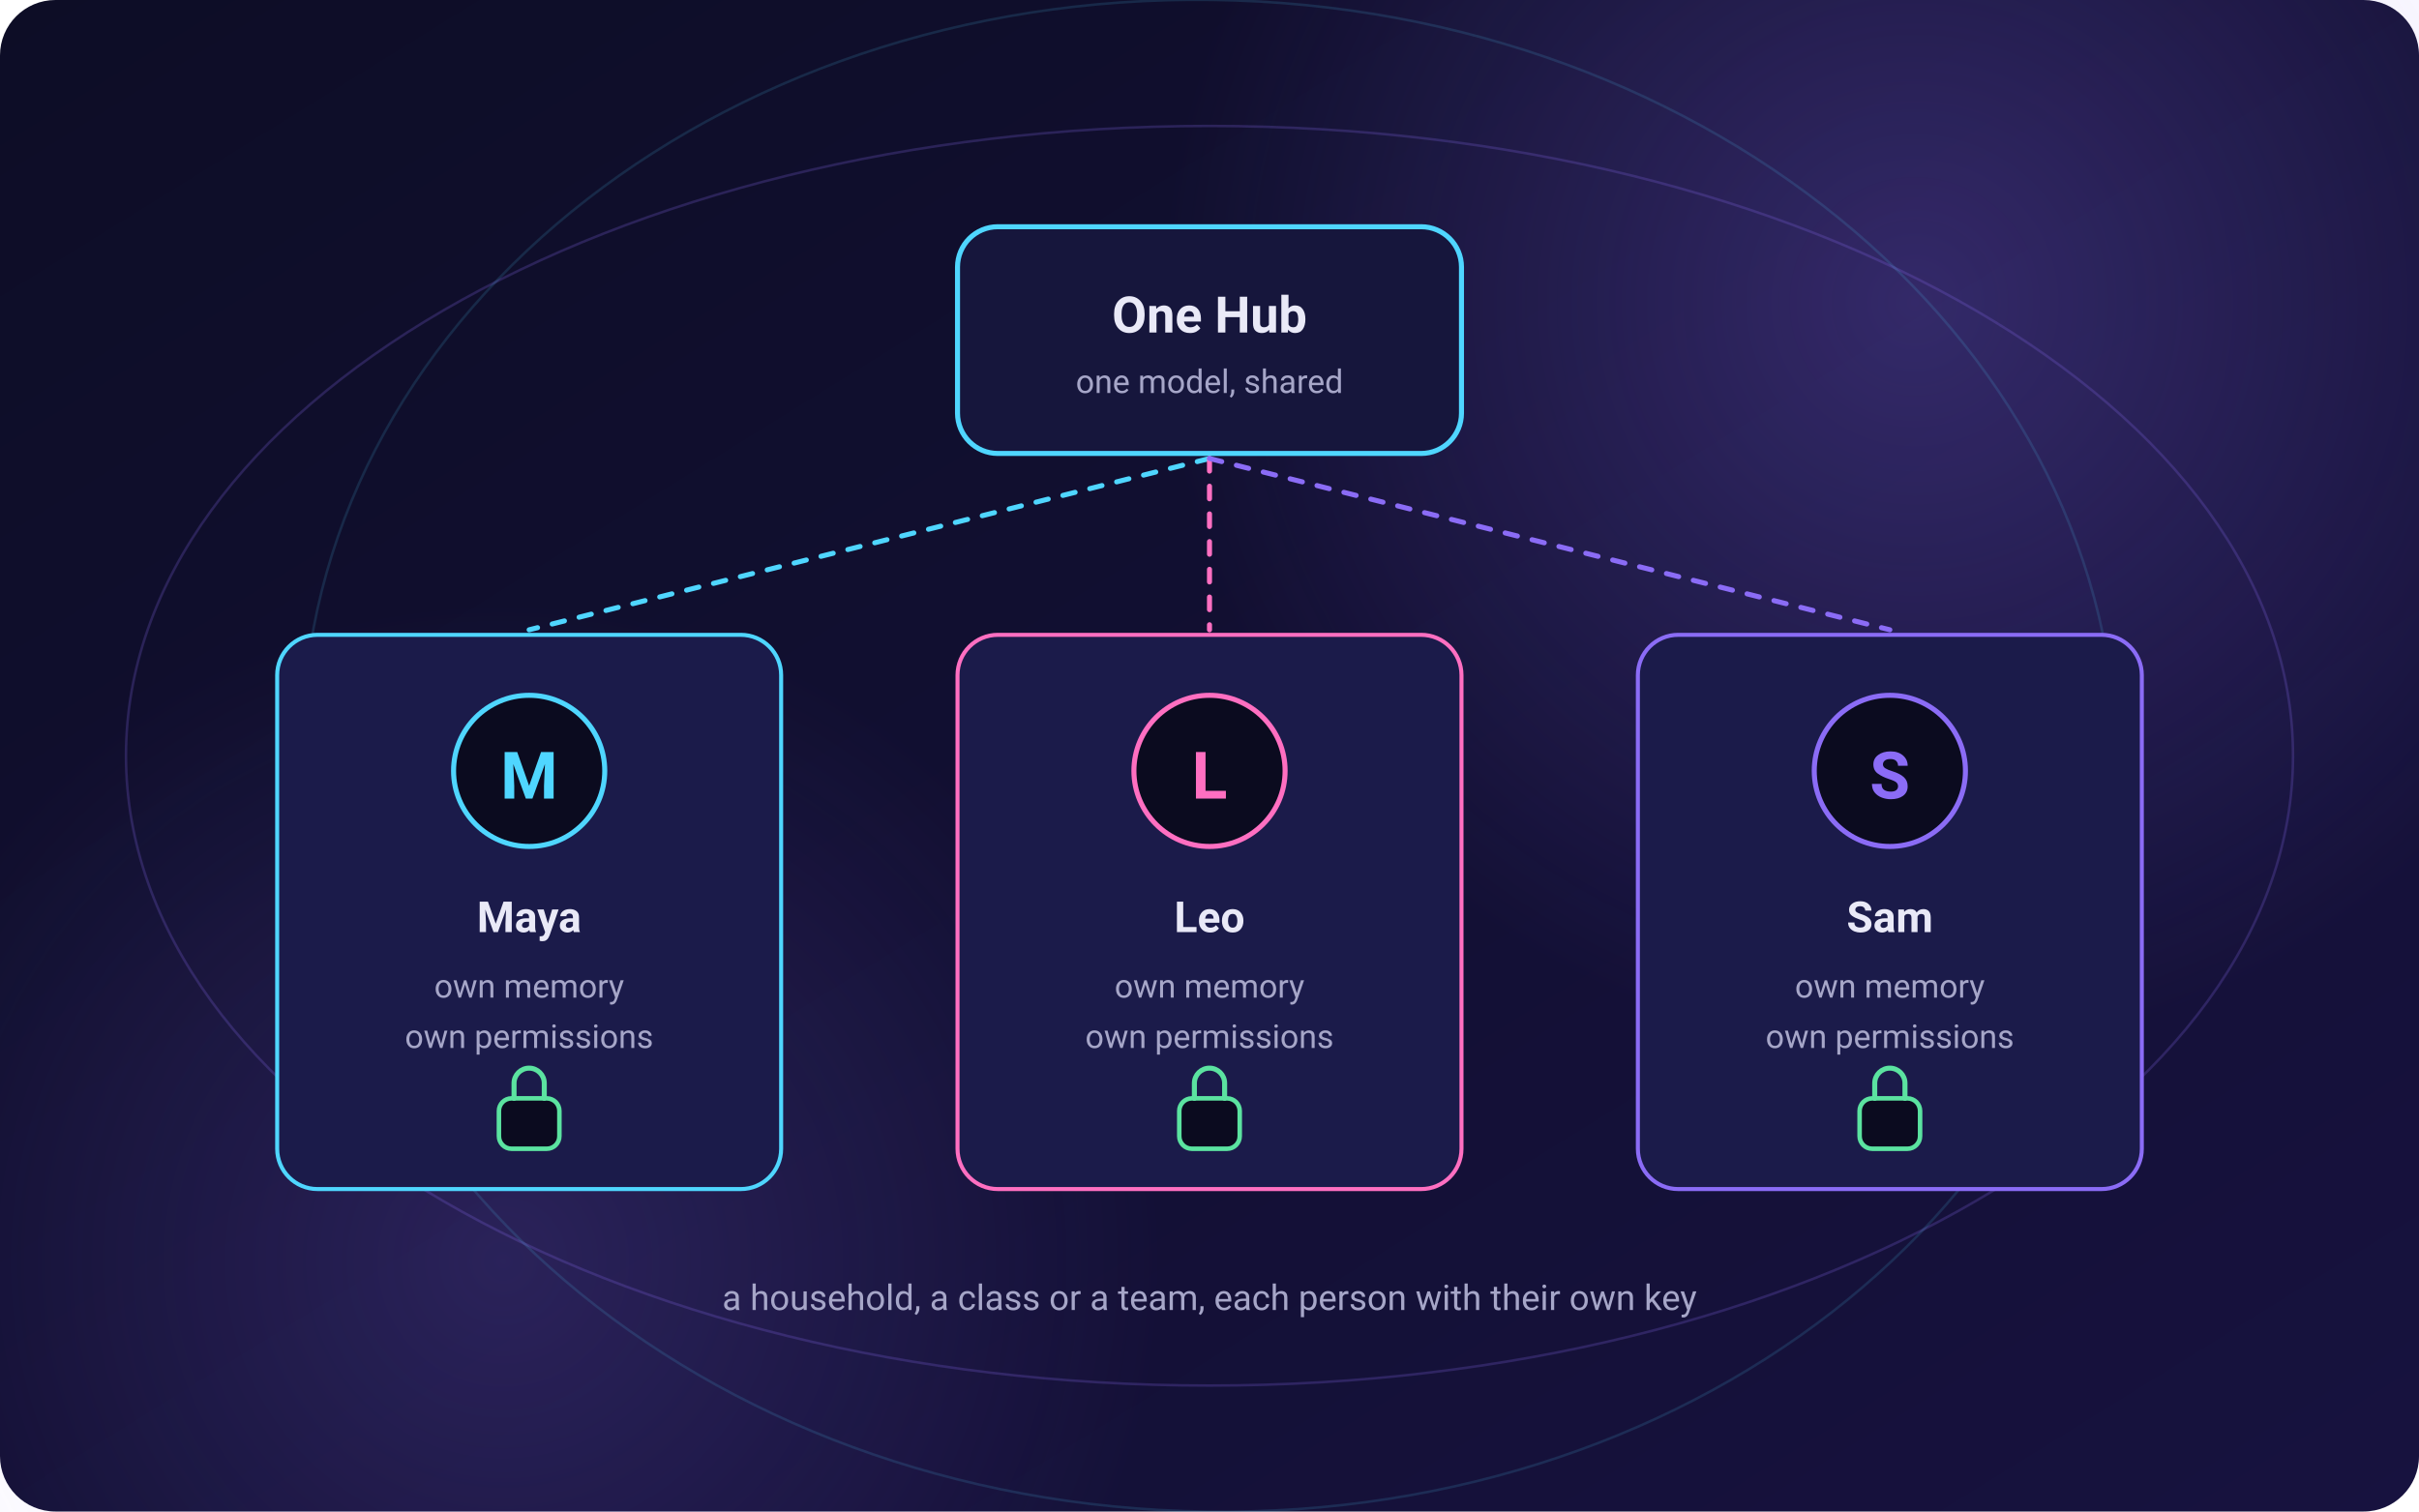
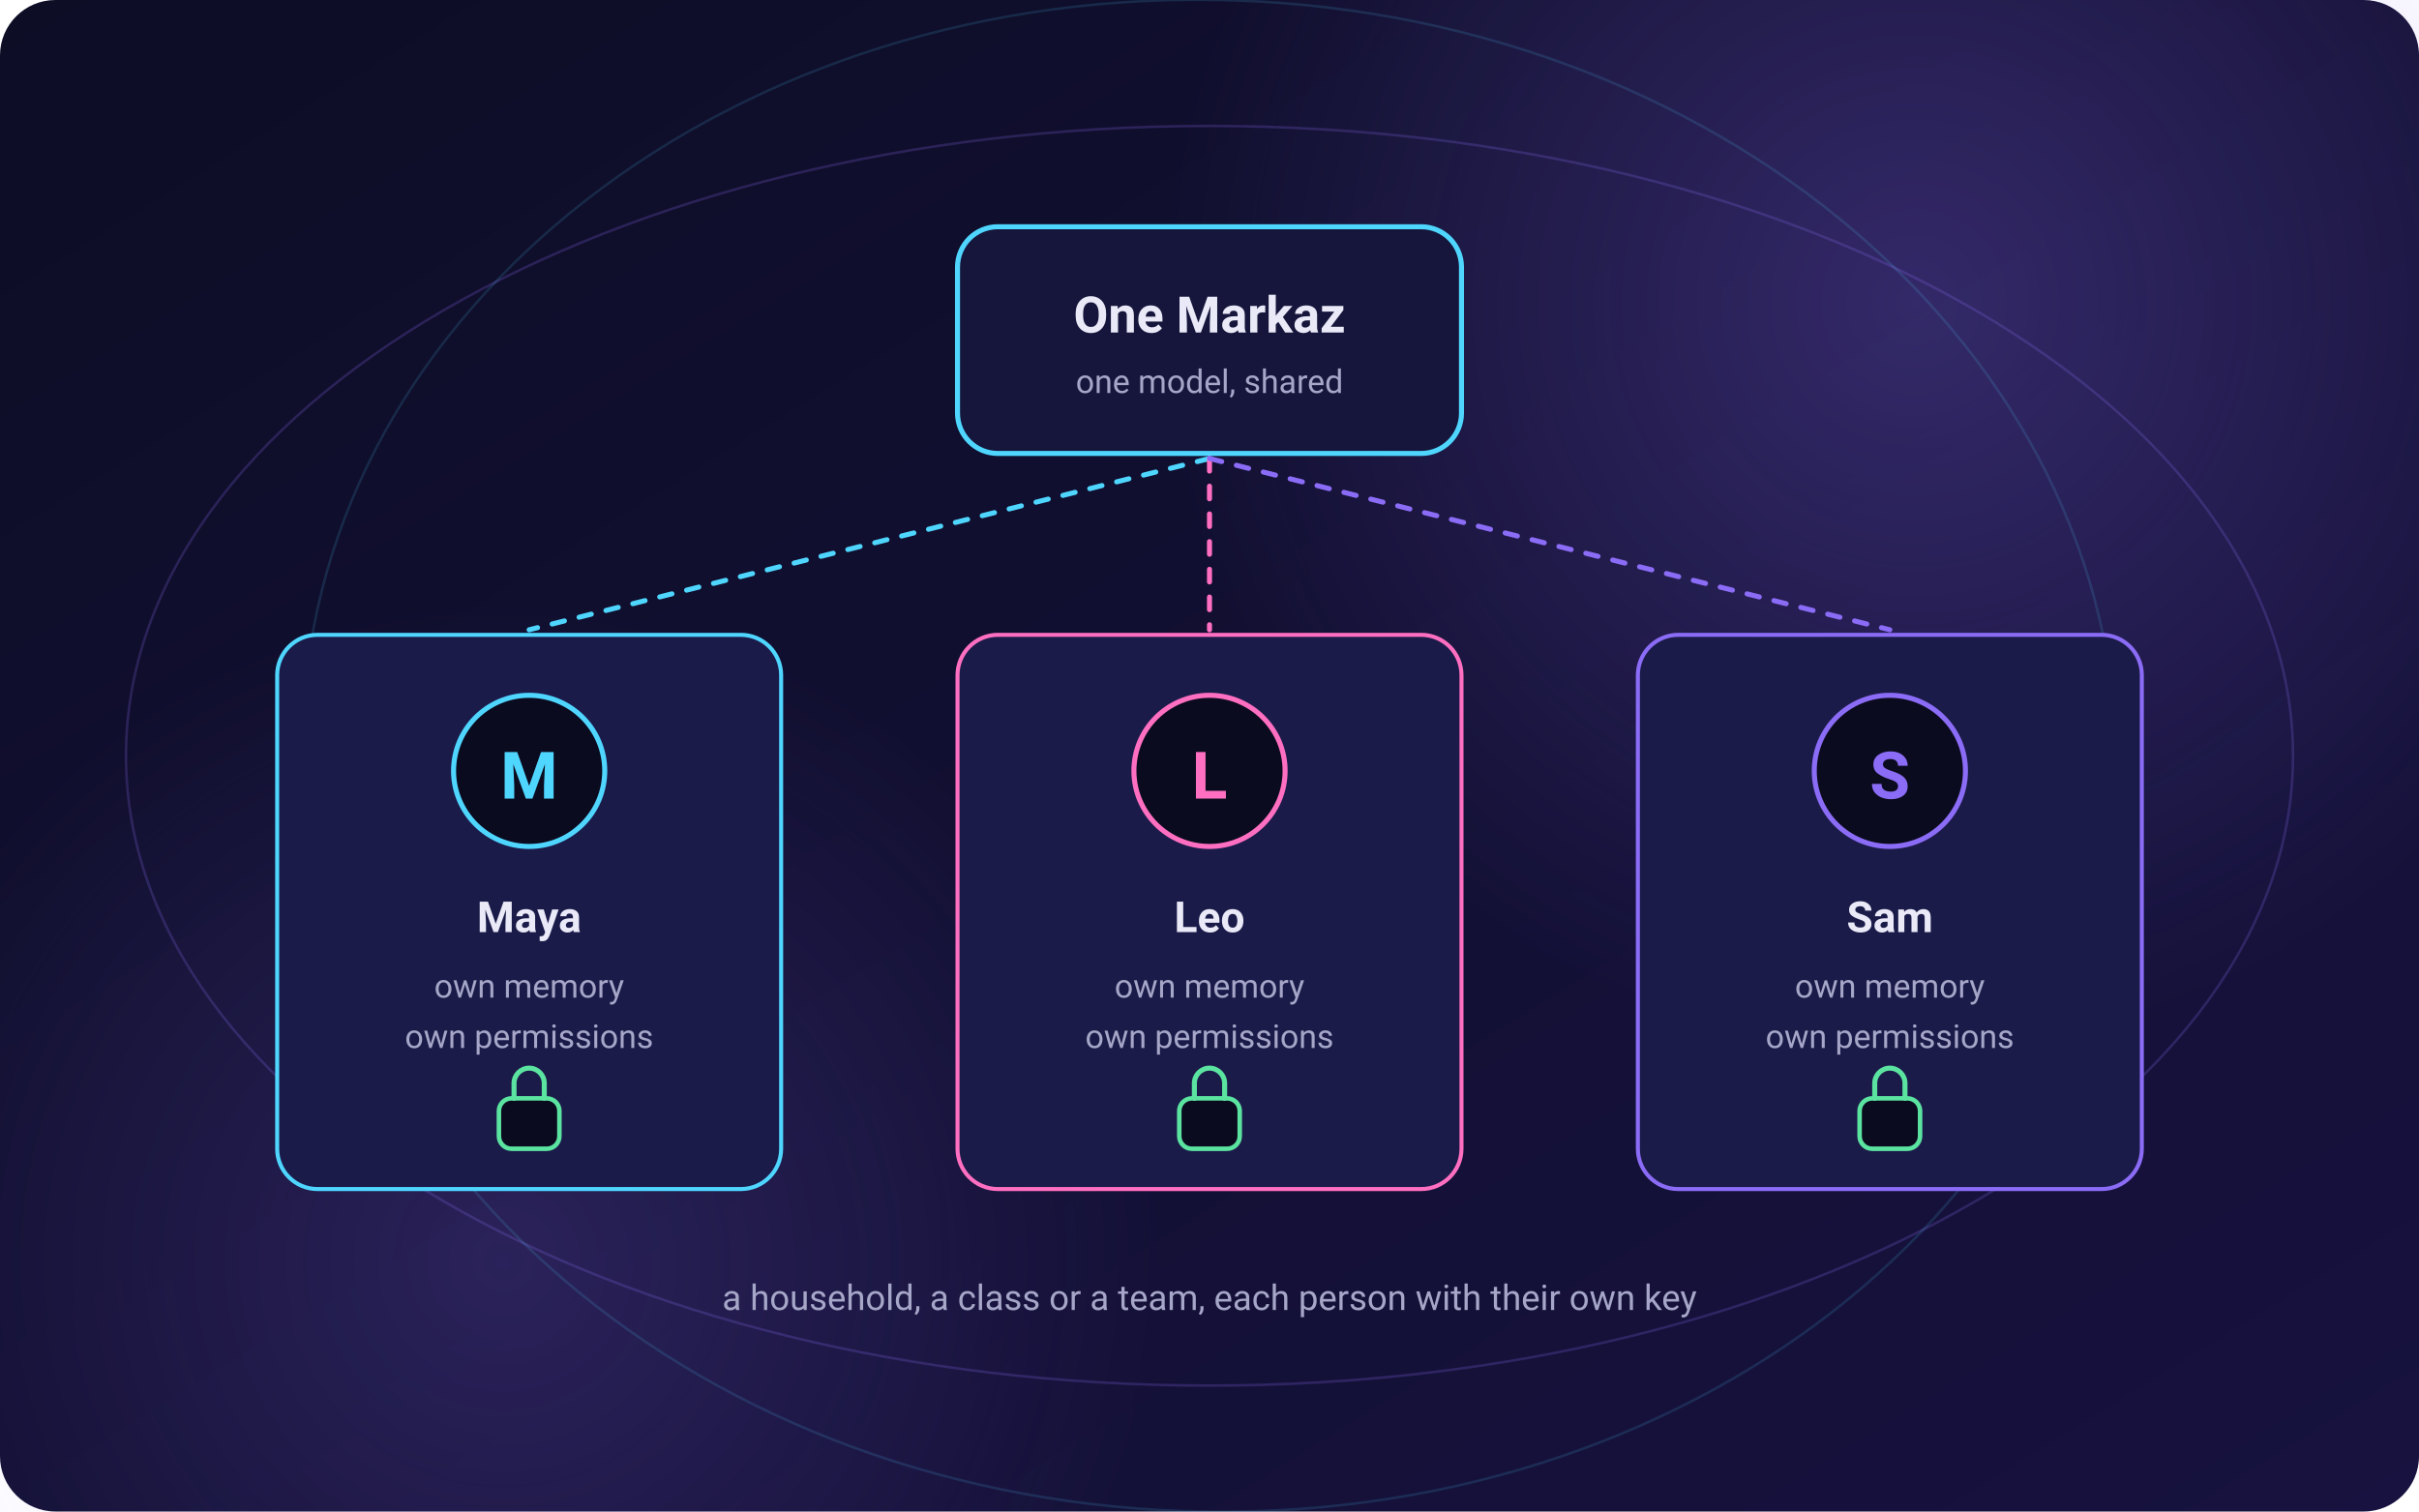
<svg xmlns="http://www.w3.org/2000/svg" viewBox="0 0 960 600" width="960" height="600" role="img">
  <defs>
    <linearGradient id="bg" x1="0" y1="0" x2="1" y2="1">
      <stop offset="0" stop-color="#0d0d26" />
      <stop offset="1" stop-color="#17123f" />
    </linearGradient>
    <linearGradient id="brand" x1="0" y1="0" x2="1" y2="0">
      <stop offset="0" stop-color="#4fd6ff" />
      <stop offset=".6" stop-color="#8b6cf6" />
      <stop offset="1" stop-color="#ff6fc1" />
    </linearGradient>
    <linearGradient id="poster1" x1="0" y1="0" x2="1" y2="1">
      <stop offset="0" stop-color="#4fd6ff" />
      <stop offset="1" stop-color="#8b6cf6" />
    </linearGradient>
    <linearGradient id="poster2" x1="0" y1="0" x2="1" y2="1">
      <stop offset="0" stop-color="#ff6fc1" />
      <stop offset="1" stop-color="#8b6cf6" />
    </linearGradient>
    <linearGradient id="poster3" x1="0" y1="1" x2="1" y2="0">
      <stop offset="0" stop-color="#2b2b7a" />
      <stop offset="1" stop-color="#4fd6ff" />
    </linearGradient>
    <linearGradient id="poster4" x1="0" y1="0" x2="0" y2="1">
      <stop offset="0" stop-color="#ffc857" />
      <stop offset="1" stop-color="#ff6fc1" />
    </linearGradient>
    <radialGradient id="g0">
      <stop offset="0" stop-color="#4fd6ff" stop-opacity=".22" />
      <stop offset="1" stop-color="#4fd6ff" stop-opacity="0" />
    </radialGradient>
    <radialGradient id="g1">
      <stop offset="0" stop-color="#ff6fc1" stop-opacity=".2" />
      <stop offset="1" stop-color="#ff6fc1" stop-opacity="0" />
    </radialGradient>
    <radialGradient id="g2">
      <stop offset="0" stop-color="#8b6cf6" stop-opacity=".28" />
      <stop offset="1" stop-color="#8b6cf6" stop-opacity="0" />
    </radialGradient>
    <radialGradient id="g3">
      <stop offset="0" stop-color="#8b6cf6" stop-opacity=".2" />
      <stop offset="1" stop-color="#8b6cf6" stop-opacity="0" />
    </radialGradient>
  </defs>
  <rect width="960" height="600" rx="22" fill="url(#bg)" />
  <circle cx="760" cy="120" r="300" fill="url(#g2)" />
  <circle cx="200" cy="500" r="260" fill="url(#g3)" />
  <ellipse cx="480.0" cy="300.0" rx="430" ry="250" fill="none" stroke="#8b6cf6" stroke-width="1" opacity=".22" transform="rotate(0 480.0 300.0)" />
  <ellipse cx="480.0" cy="300.0" rx="360" ry="300" fill="none" stroke="#4fd6ff" stroke-width="1" opacity=".14" transform="rotate(2 480.0 300.0)" />
  <rect x="380" y="90" width="200" height="90" rx="16" fill="#16163c" stroke="#4fd6ff" stroke-width="2" opacity="1" />
-   <text x="480" y="132" font-family="system-ui, -apple-system, 'Segoe UI', Roboto, 'Helvetica Neue', Arial, sans-serif" font-size="20" font-weight="700" fill="#e9e9f7" text-anchor="middle" opacity="1">One Hub</text>
+   <text x="480" y="132" font-family="system-ui, -apple-system, 'Segoe UI', Roboto, 'Helvetica Neue', Arial, sans-serif" font-size="20" font-weight="700" fill="#e9e9f7" text-anchor="middle" opacity="1">One Markaz</text>
  <text x="480" y="156" font-family="system-ui, -apple-system, 'Segoe UI', Roboto, 'Helvetica Neue', Arial, sans-serif" font-size="13" font-weight="400" fill="#a6a6c8" text-anchor="middle" opacity="1">one model, shared</text>
  <line x1="480" y1="182" x2="210" y2="250" stroke="#4fd6ff" stroke-width="2" stroke-linecap="round" stroke-dasharray="5 6" opacity="1" />
  <rect x="110" y="252" width="200" height="220" rx="16" fill="#1b1b4a" stroke="#4fd6ff" stroke-width="1.6" opacity="1" />
  <circle cx="210" cy="306" r="30" fill="#0b0b1f" stroke="#4fd6ff" stroke-width="2" opacity="1" />
  <text x="210" y="317" font-family="system-ui, -apple-system, 'Segoe UI', Roboto, 'Helvetica Neue', Arial, sans-serif" font-size="26" font-weight="700" fill="#4fd6ff" text-anchor="middle" opacity="1">M</text>
  <text x="210" y="370" font-family="system-ui, -apple-system, 'Segoe UI', Roboto, 'Helvetica Neue', Arial, sans-serif" font-size="17" font-weight="700" fill="#e9e9f7" text-anchor="middle" opacity="1">Maya</text>
  <text x="210" y="396" font-family="system-ui, -apple-system, 'Segoe UI', Roboto, 'Helvetica Neue', Arial, sans-serif" font-size="13" font-weight="400" fill="#a6a6c8" text-anchor="middle" opacity="1">own memory</text>
  <text x="210" y="416" font-family="system-ui, -apple-system, 'Segoe UI', Roboto, 'Helvetica Neue', Arial, sans-serif" font-size="13" font-weight="400" fill="#a6a6c8" text-anchor="middle" opacity="1">own permissions</text>
  <rect x="198" y="436" width="24" height="20" rx="5" fill="#0b0b1f" stroke="#5be3a0" stroke-width="1.8" opacity="1" />
  <path d="M204 436 v-6 a6 6 0 0 1 12 0 v6" stroke="#5be3a0" stroke-width="2" fill="none" stroke-linecap="round" stroke-linejoin="round" opacity="1" />
  <line x1="480" y1="182" x2="480" y2="250" stroke="#ff6fc1" stroke-width="2" stroke-linecap="round" stroke-dasharray="5 6" opacity="1" />
  <rect x="380" y="252" width="200" height="220" rx="16" fill="#1b1b4a" stroke="#ff6fc1" stroke-width="1.6" opacity="1" />
  <circle cx="480" cy="306" r="30" fill="#0b0b1f" stroke="#ff6fc1" stroke-width="2" opacity="1" />
  <text x="480" y="317" font-family="system-ui, -apple-system, 'Segoe UI', Roboto, 'Helvetica Neue', Arial, sans-serif" font-size="26" font-weight="700" fill="#ff6fc1" text-anchor="middle" opacity="1">L</text>
  <text x="480" y="370" font-family="system-ui, -apple-system, 'Segoe UI', Roboto, 'Helvetica Neue', Arial, sans-serif" font-size="17" font-weight="700" fill="#e9e9f7" text-anchor="middle" opacity="1">Leo</text>
  <text x="480" y="396" font-family="system-ui, -apple-system, 'Segoe UI', Roboto, 'Helvetica Neue', Arial, sans-serif" font-size="13" font-weight="400" fill="#a6a6c8" text-anchor="middle" opacity="1">own memory</text>
  <text x="480" y="416" font-family="system-ui, -apple-system, 'Segoe UI', Roboto, 'Helvetica Neue', Arial, sans-serif" font-size="13" font-weight="400" fill="#a6a6c8" text-anchor="middle" opacity="1">own permissions</text>
  <rect x="468" y="436" width="24" height="20" rx="5" fill="#0b0b1f" stroke="#5be3a0" stroke-width="1.8" opacity="1" />
  <path d="M474 436 v-6 a6 6 0 0 1 12 0 v6" stroke="#5be3a0" stroke-width="2" fill="none" stroke-linecap="round" stroke-linejoin="round" opacity="1" />
  <line x1="480" y1="182" x2="750" y2="250" stroke="#8b6cf6" stroke-width="2" stroke-linecap="round" stroke-dasharray="5 6" opacity="1" />
  <rect x="650" y="252" width="200" height="220" rx="16" fill="#1b1b4a" stroke="#8b6cf6" stroke-width="1.6" opacity="1" />
  <circle cx="750" cy="306" r="30" fill="#0b0b1f" stroke="#8b6cf6" stroke-width="2" opacity="1" />
  <text x="750" y="317" font-family="system-ui, -apple-system, 'Segoe UI', Roboto, 'Helvetica Neue', Arial, sans-serif" font-size="26" font-weight="700" fill="#8b6cf6" text-anchor="middle" opacity="1">S</text>
  <text x="750" y="370" font-family="system-ui, -apple-system, 'Segoe UI', Roboto, 'Helvetica Neue', Arial, sans-serif" font-size="17" font-weight="700" fill="#e9e9f7" text-anchor="middle" opacity="1">Sam</text>
  <text x="750" y="396" font-family="system-ui, -apple-system, 'Segoe UI', Roboto, 'Helvetica Neue', Arial, sans-serif" font-size="13" font-weight="400" fill="#a6a6c8" text-anchor="middle" opacity="1">own memory</text>
  <text x="750" y="416" font-family="system-ui, -apple-system, 'Segoe UI', Roboto, 'Helvetica Neue', Arial, sans-serif" font-size="13" font-weight="400" fill="#a6a6c8" text-anchor="middle" opacity="1">own permissions</text>
  <rect x="738" y="436" width="24" height="20" rx="5" fill="#0b0b1f" stroke="#5be3a0" stroke-width="1.8" opacity="1" />
  <path d="M744 436 v-6 a6 6 0 0 1 12 0 v6" stroke="#5be3a0" stroke-width="2" fill="none" stroke-linecap="round" stroke-linejoin="round" opacity="1" />
  <text x="480" y="520" font-family="system-ui, -apple-system, 'Segoe UI', Roboto, 'Helvetica Neue', Arial, sans-serif" font-size="14" font-weight="400" fill="#a6a6c8" text-anchor="middle" opacity="1">a household, a class or a team, each person with their own key</text>
</svg>
